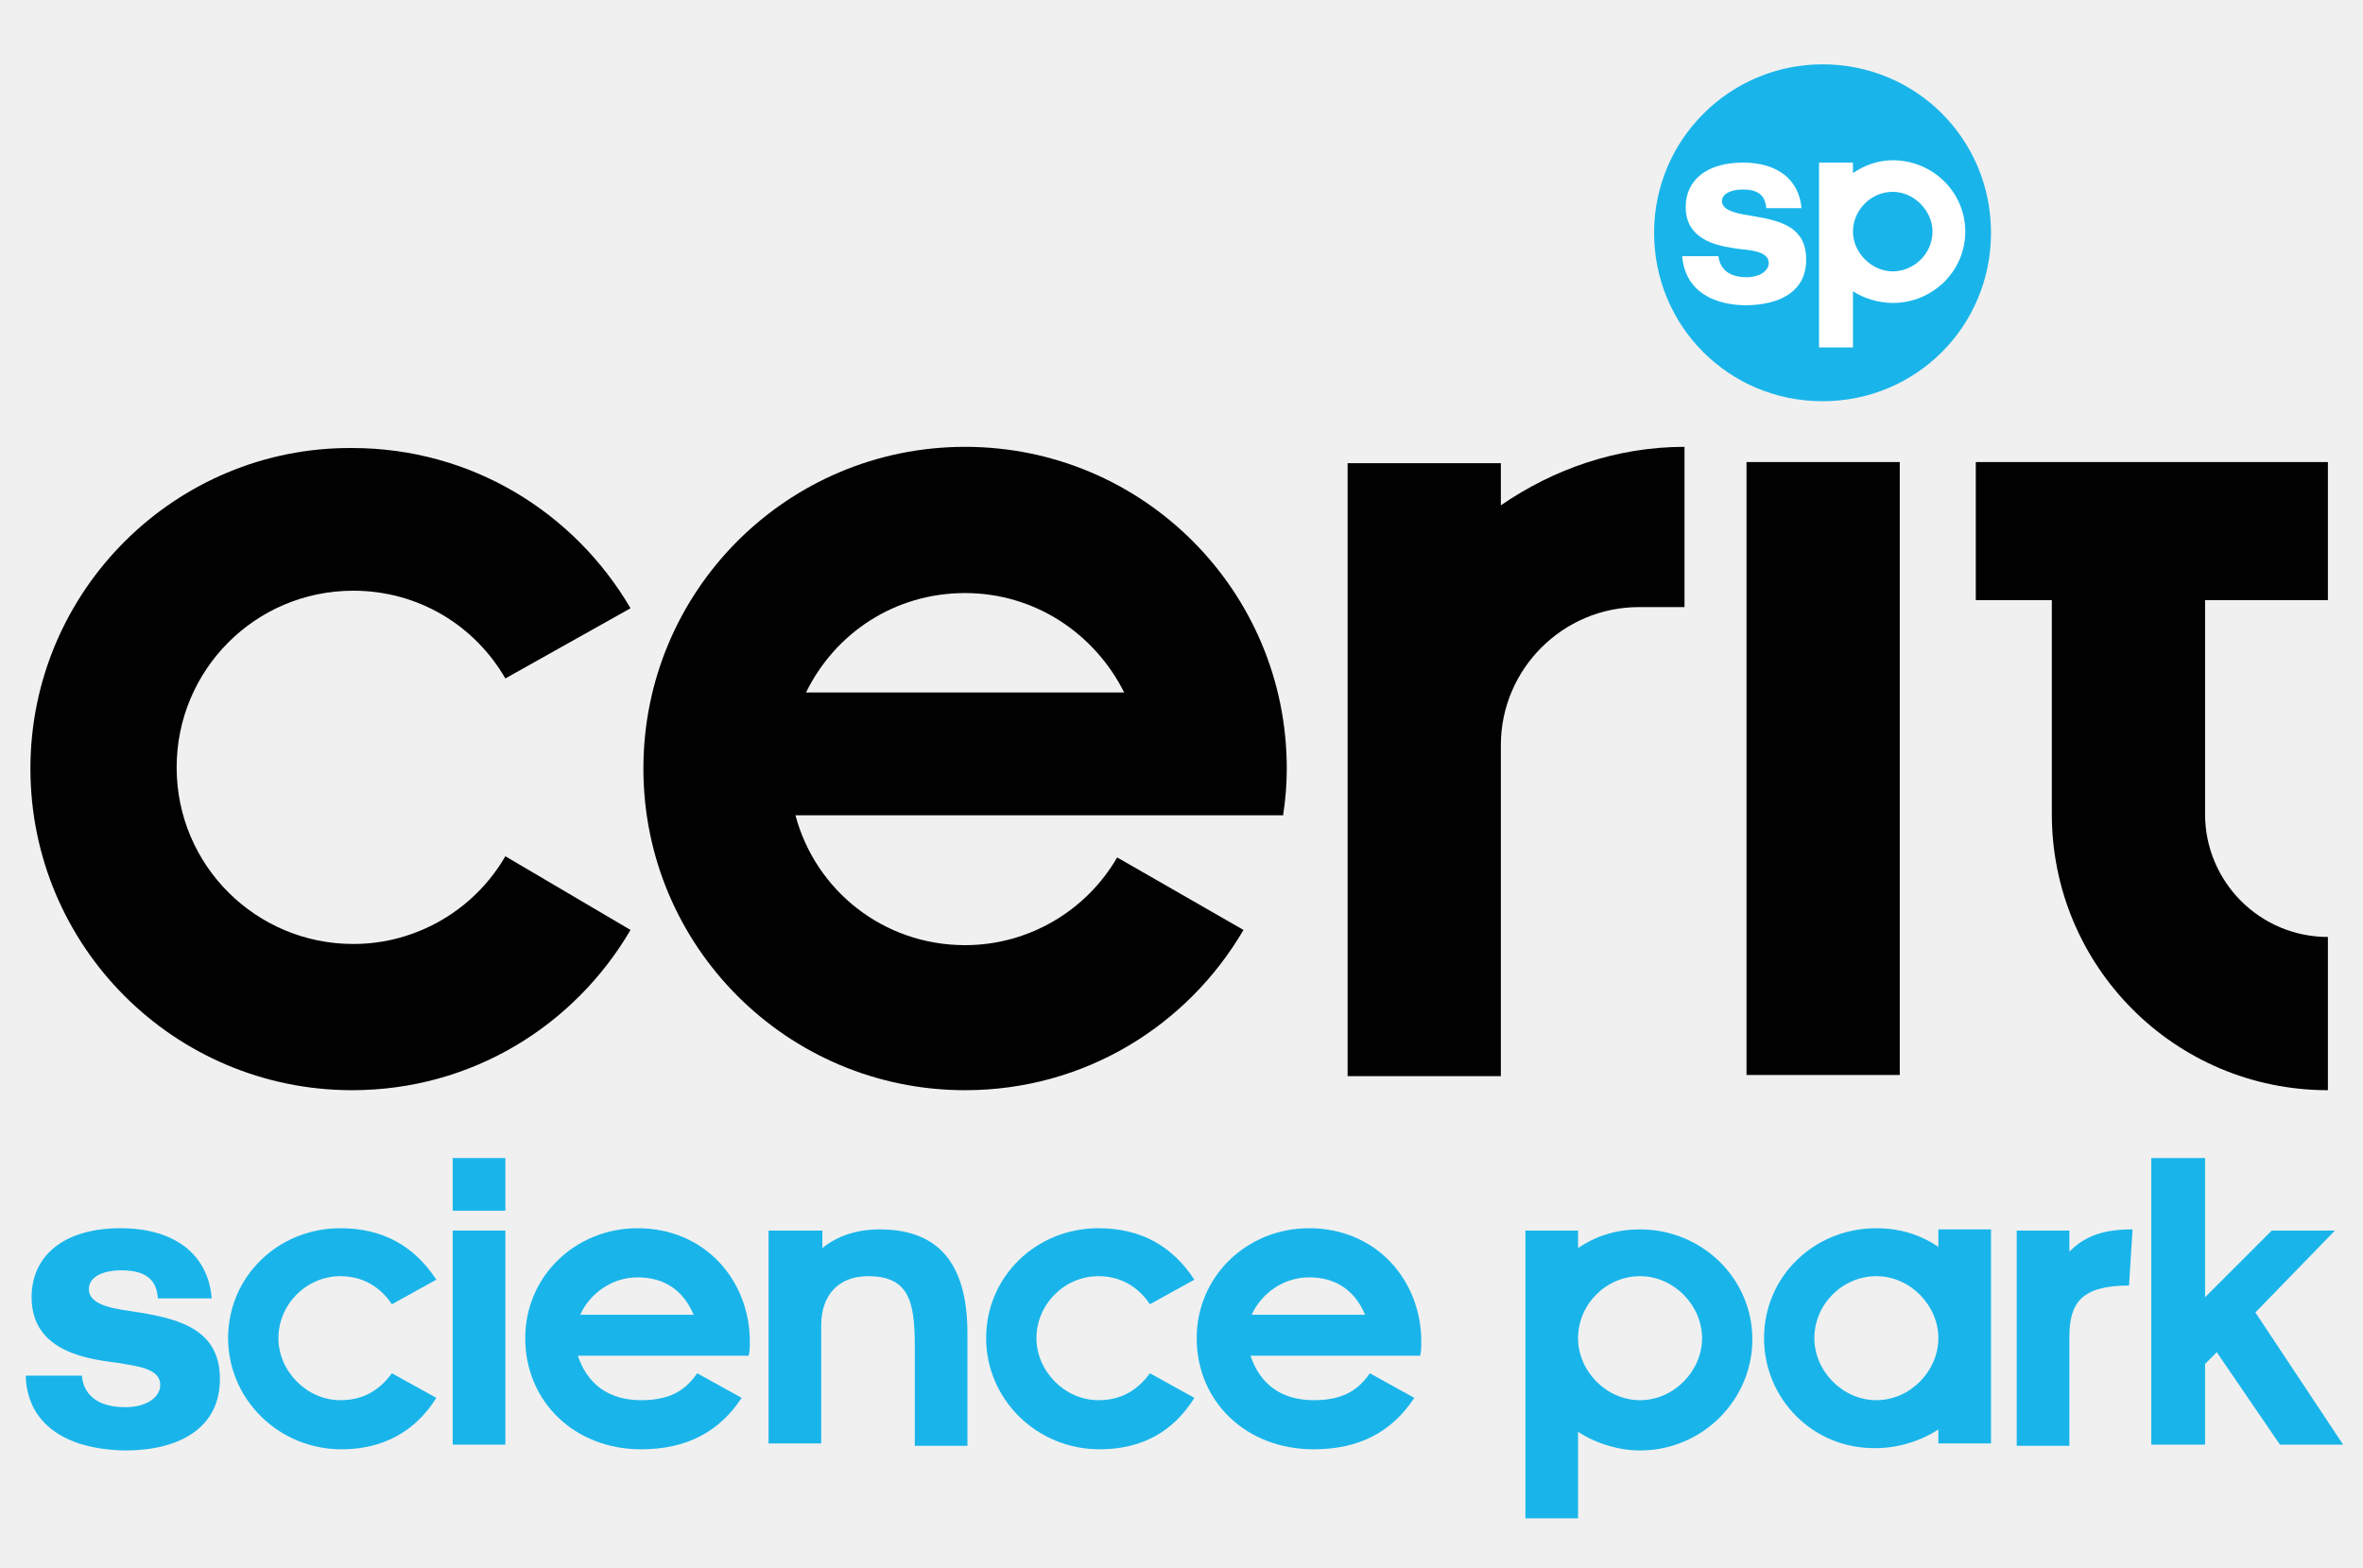
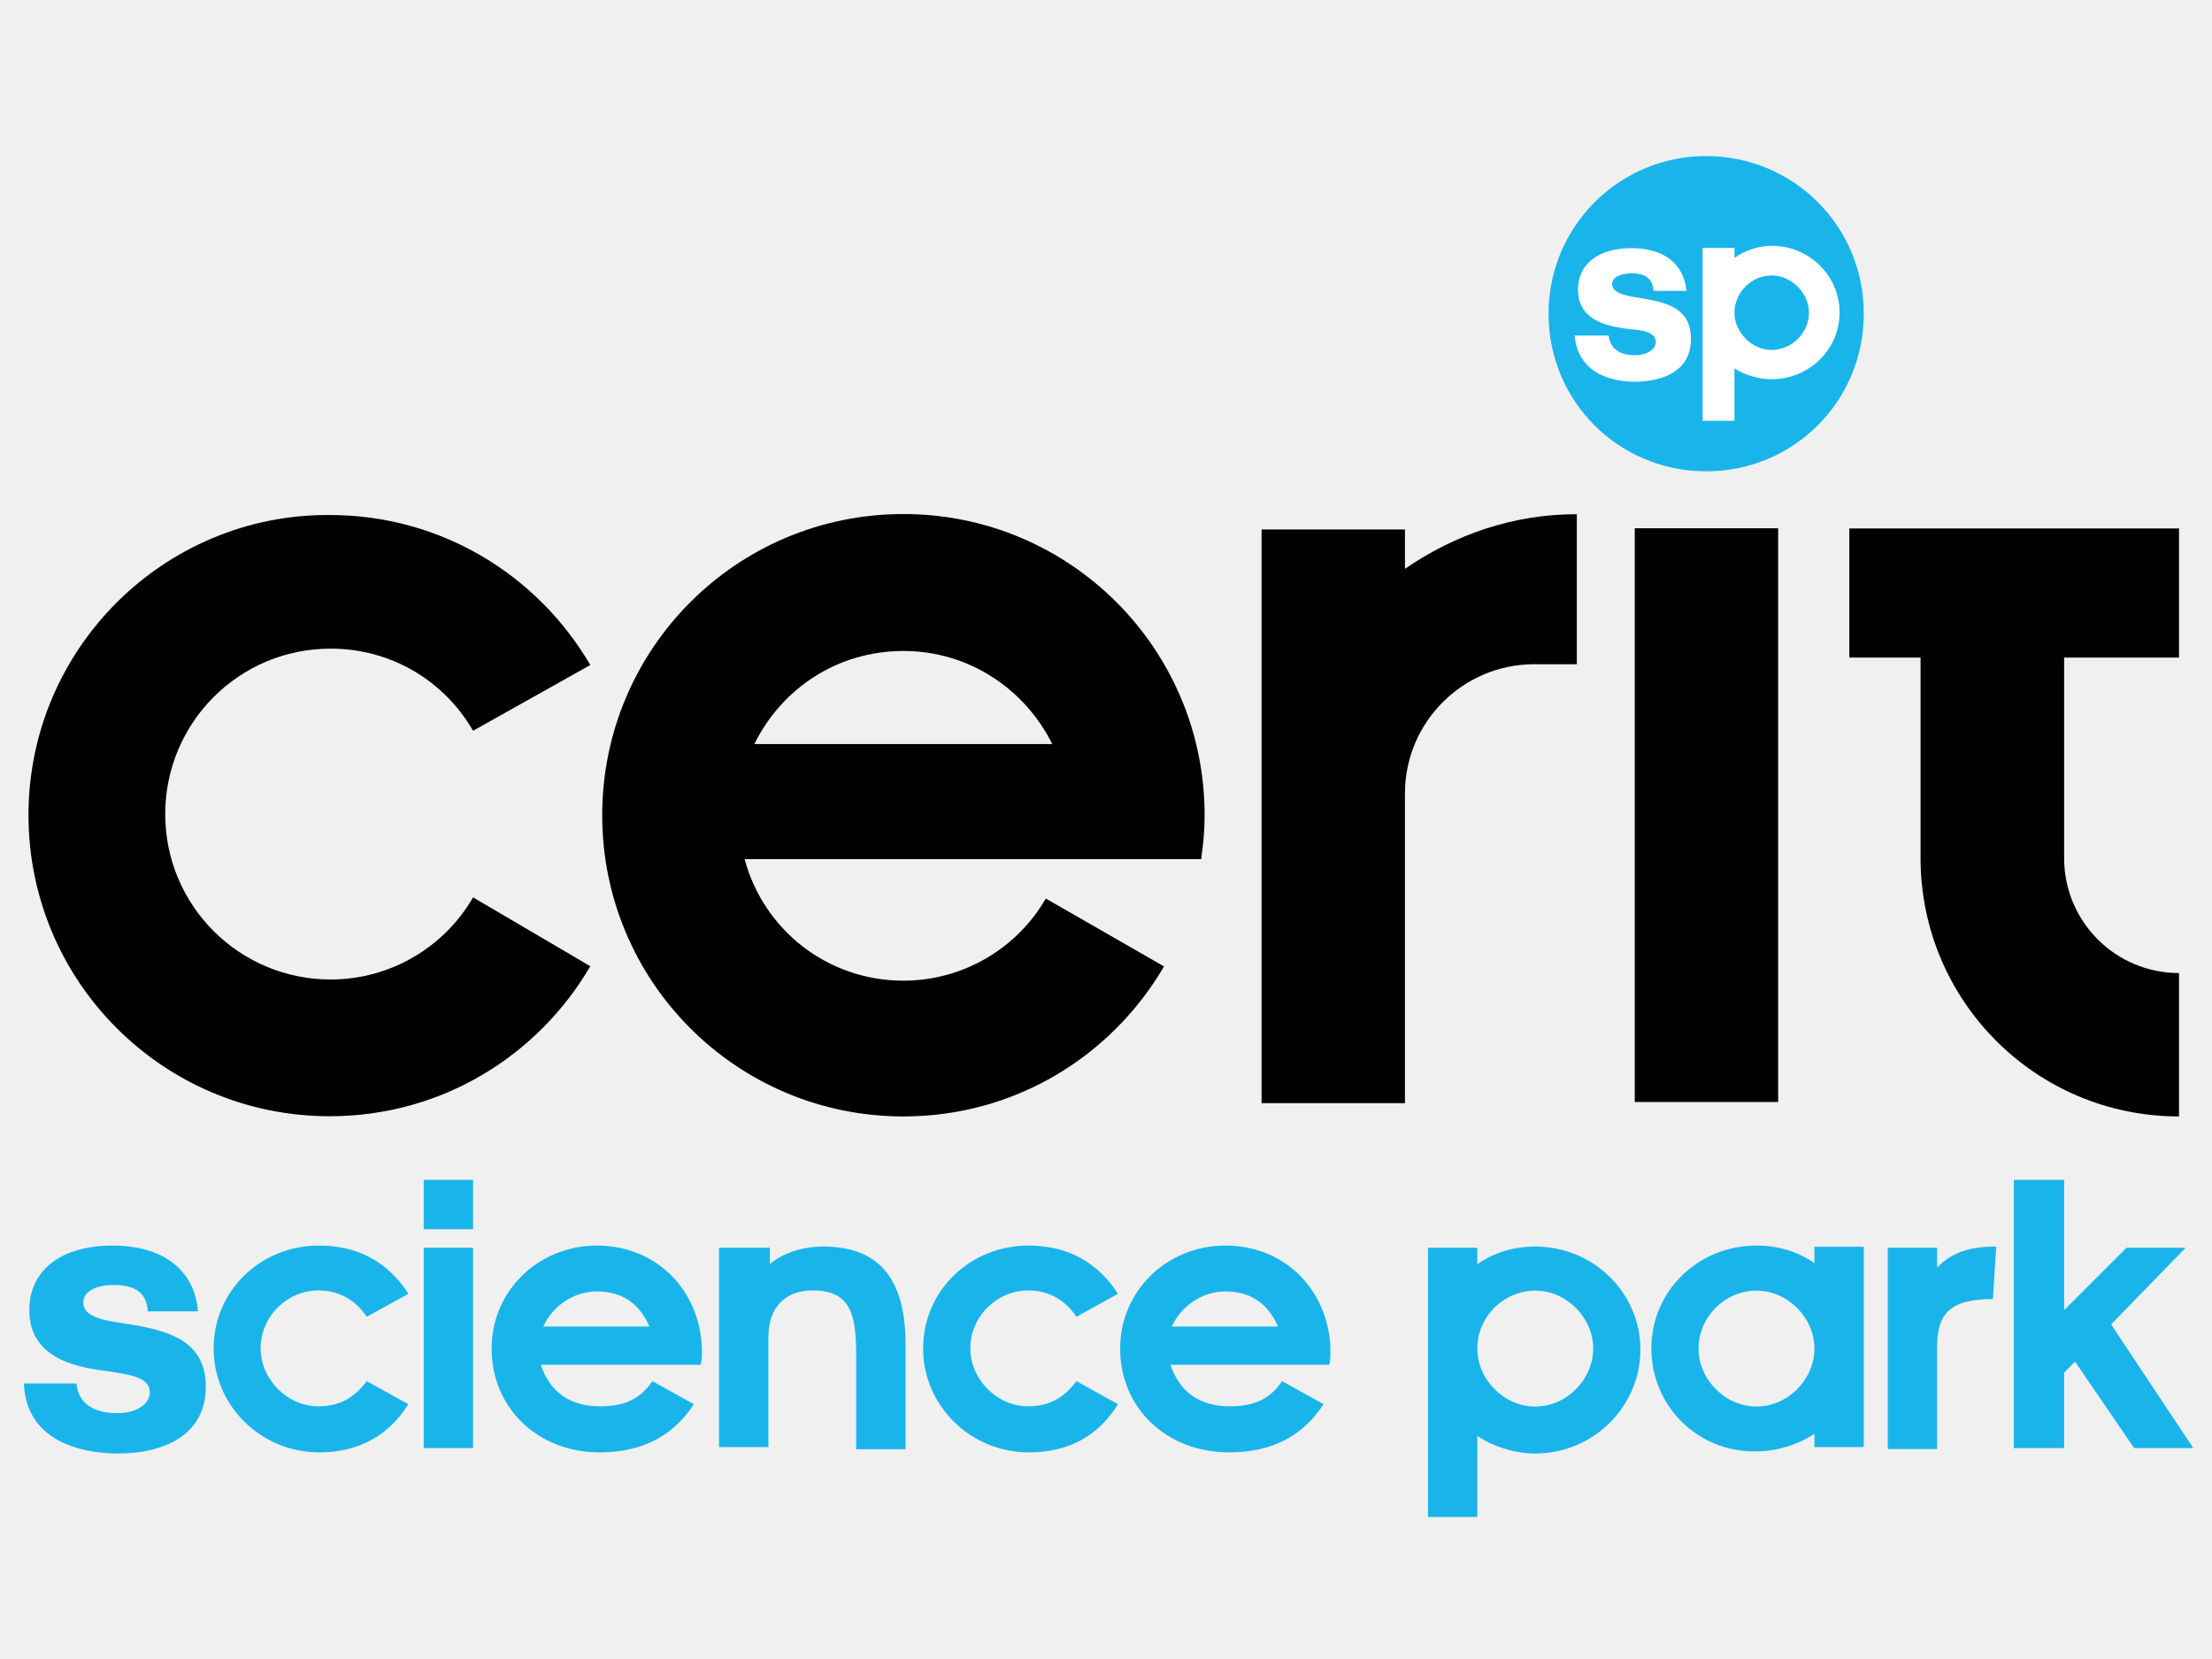
- <svg xmlns="http://www.w3.org/2000/svg" version="1.1" id="Vrstva_1" x="0px" y="0px" viewBox="0 0 202 134" enable-background="new 0 0 202 134" xml:space="preserve">
+ <svg xmlns="http://www.w3.org/2000/svg" version="1.1" id="Vrstva_1" x="0px" y="0px" viewBox="0 0 1133.9 850.4" enable-background="new 0 0 1133.9 850.4" xml:space="preserve">
  <g>
    <g>
-       <path fill="#010101" d="M43.2,73.2c-2.6,4.5-7.5,7.5-13,7.5c-8.3,0-15.1-6.7-15.1-15.1c0-8.3,6.7-15.1,15.1-15.1    c5.6,0,10.4,3,13,7.5L53.9,52c-4.8-8.2-13.6-13.7-23.8-13.7C15,38.2,2.6,50.5,2.6,65.7c0,15.2,12.3,27.5,27.5,27.5    c10.2,0,19-5.5,23.8-13.7L43.2,73.2z" />
-       <path fill="#010101" d="M199,51.3V39.5h-30.1v11.8h6.5v18.3c0,13,10.5,23.6,23.6,23.6V80.1c-5.8,0-10.5-4.7-10.5-10.5V51.3H199z" />
+       <path fill="#010101" d="M242.5,460c-14.6,25.3-42.1,42.1-73,42.1c-46.6,0-84.8-37.6-84.8-84.8c0-46.6,37.6-84.8,84.8-84.8    c31.4,0,58.4,16.8,73,42.1l60.1-33.7c-26.9-46-76.3-76.9-133.6-76.9c-84.8-0.6-154.4,68.5-154.4,153.8s69,154.4,154.4,154.4    c57.3,0,106.7-30.9,133.6-76.9L242.5,460z" />
+       <path fill="#010101" d="M1117,337.1v-66.2h-169v66.2h36.5v102.7c0,73,58.9,132.5,132.5,132.5v-73.5c-32.6,0-58.9-26.4-58.9-58.9    V337.1H1117z" />
    </g>
-     <rect x="149.3" y="39.5" fill="#010101" width="13.1" height="52.4" />
+     <rect x="838" y="270.8" fill="#010101" width="73.5" height="294.1" />
    <g>
-       <path fill="#010101" d="M109.7,69.6c0.2-1.3,0.3-2.6,0.3-3.9c0-15.2-12.3-27.5-27.5-27.5C67.3,38.2,55,50.5,55,65.7    c0,15.2,12.3,27.5,27.5,27.5c10.2,0,19-5.5,23.8-13.7l-10.8-6.2c-2.6,4.5-7.5,7.5-13,7.5c-7,0-12.8-4.7-14.5-11.1H109.7z     M82.5,50.7c6,0,11.1,3.5,13.6,8.5H68.9C71.4,54.1,76.5,50.7,82.5,50.7" />
-       <path fill="#010101" d="M128.3,43.2v-3.6h-13.1v52.4h13.1V63.7c0-6.5,5.3-11.8,11.8-11.8h3.9V38.2    C138.2,38.2,132.8,40.1,128.3,43.2" />
-       <path fill="#19B5EA" d="M170.2,19.9c0,8-6.4,14.4-14.4,14.4c-8,0-14.4-6.4-14.4-14.4c0-8,6.5-14.4,14.4-14.4    C163.8,5.5,170.2,11.9,170.2,19.9" />
-       <path fill="#19B5EA" d="M2.2,117.6h4.8c0.1,1.4,1.1,2.7,3.7,2.7c1.9,0,3-0.9,3-1.9c0-1.4-1.9-1.6-3.7-1.9    c-2.2-0.3-7.3-0.8-7.3-5.6c0-3.5,2.7-5.9,7.6-5.9c4.7,0,7.5,2.3,7.8,6h-4.6c-0.1-1.1-0.5-2.4-3.1-2.4c-1.7,0-2.8,0.6-2.8,1.6    c0,1.5,2.4,1.7,4.3,2c3.7,0.6,6.9,1.6,6.9,5.7c0,4.2-3.5,6.1-8.1,6.1C5.3,123.9,2.3,121.5,2.2,117.6" />
-       <path fill="#19B5EA" d="M19.5,114.4c0-5.3,4.3-9.4,9.6-9.4c3.6,0,6.3,1.5,8.2,4.4l-3.8,2.1c-1-1.5-2.5-2.4-4.4-2.4    c-2.9,0-5.3,2.4-5.3,5.3c0,2.8,2.4,5.3,5.3,5.3c1.9,0,3.3-0.8,4.4-2.3l3.8,2.1c-1.8,2.9-4.6,4.4-8.1,4.4    C23.8,123.9,19.5,119.6,19.5,114.4" />
+       <path fill="#010101" d="M615.8,439.8c1.1-7.3,1.7-14.6,1.7-21.9c0-85.3-69-154.4-154.4-154.4s-154.4,69-154.4,154.4    s69,154.4,154.4,154.4c57.3,0,106.7-30.9,133.6-76.9l-60.6-34.8c-14.6,25.3-42.1,42.1-73,42.1c-39.3,0-71.8-26.4-81.4-62.3h234.1    V439.8z M463.1,333.7c33.7,0,62.3,19.6,76.3,47.7H386.7C400.8,352.8,429.4,333.7,463.1,333.7" />
+       <path fill="#010101" d="M720.2,291.6v-20.2h-73.5v294.1h73.5V406.7c0-36.5,29.7-66.2,66.2-66.2h21.9v-76.9    C775.7,263.5,745.4,274.2,720.2,291.6" />
+       <path fill="#19B5EA" d="M955.4,160.8c0,44.9-35.9,80.8-80.8,80.8s-80.8-35.9-80.8-80.8S830.2,80,874.5,80    C919.4,80,955.4,115.9,955.4,160.8" />
+       <path fill="#19B5EA" d="M12.3,709.2h26.9c0.6,7.9,6.2,15.2,20.8,15.2c10.7,0,16.8-5.1,16.8-10.7c0-7.9-10.7-9-20.8-10.7    c-12.3-1.7-41-4.5-41-31.4c0-19.6,15.2-33.1,42.7-33.1c26.4,0,42.1,12.9,43.8,33.7H75.8c-0.6-6.2-2.8-13.5-17.4-13.5    c-9.5,0-15.7,3.4-15.7,9c0,8.4,13.5,9.5,24.1,11.2c20.8,3.4,38.7,9,38.7,32c0,23.6-19.6,34.2-45.5,34.2    C29.7,744.6,12.9,731.1,12.3,709.2" />
+       <path fill="#19B5EA" d="M109.5,691.3c0-29.7,24.1-52.8,53.9-52.8c20.2,0,35.4,8.4,46,24.7L188,675c-5.6-8.4-14-13.5-24.7-13.5    c-16.3,0-29.7,13.5-29.7,29.7c0,15.7,13.5,29.7,29.7,29.7c10.7,0,18.5-4.5,24.7-12.9l21.3,11.8c-10.1,16.3-25.8,24.7-45.5,24.7    C133.6,744.6,109.5,720.4,109.5,691.3" />
    </g>
-     <path fill="#19B5EA" d="M38.7,105.2h4.5v18.3h-4.5V105.2z M38.7,99h4.5v4.5h-4.5V99z" />
+     <path fill="#19B5EA" d="M217.2,639.6h25.3v102.7h-25.3V639.6z M217.2,604.8h25.3v25.3h-25.3V604.8z" />
    <g>
-       <path fill="#19B5EA" d="M59.3,112.4c-0.9-2.1-2.5-3.2-4.8-3.2c-2.2,0-4.1,1.4-4.9,3.2H59.3z M44.9,114.4c0-5.3,4.3-9.4,9.6-9.4    c5.8,0,9.6,4.5,9.6,9.7c0,0.4,0,0.8-0.1,1.2H49.4c0.8,2.4,2.6,3.8,5.4,3.8c2.3,0,3.7-0.7,4.8-2.3l3.8,2.1    c-1.9,2.9-4.7,4.4-8.6,4.4C49.1,123.9,44.9,119.8,44.9,114.4" />
-       <path fill="#19B5EA" d="M65.8,105.2h4.5v1.5c1.2-1,2.9-1.6,4.9-1.6c5.5,0,7.5,3.5,7.5,8.9v9.6h-4.5V115c0-3.9-0.6-5.9-4-5.9    c-2.5,0-4,1.6-4,4.2v10.1h-4.5V105.2z" />
-       <path fill="#19B5EA" d="M84.3,114.4c0-5.3,4.3-9.4,9.6-9.4c3.6,0,6.3,1.5,8.2,4.4l-3.8,2.1c-1-1.5-2.5-2.4-4.4-2.4    c-2.9,0-5.3,2.4-5.3,5.3c0,2.8,2.4,5.3,5.3,5.3c1.9,0,3.3-0.8,4.4-2.3l3.8,2.1c-1.8,2.9-4.5,4.4-8.1,4.4    C88.6,123.9,84.3,119.6,84.3,114.4" />
-       <path fill="#19B5EA" d="M116.7,112.4c-0.9-2.1-2.5-3.2-4.8-3.2c-2.2,0-4.1,1.4-4.9,3.2H116.7z M102.3,114.4c0-5.3,4.3-9.4,9.6-9.4    c5.8,0,9.6,4.5,9.6,9.7c0,0.4,0,0.8-0.1,1.2h-14.5c0.8,2.4,2.6,3.8,5.4,3.8c2.3,0,3.7-0.7,4.8-2.3l3.8,2.1    c-1.9,2.9-4.7,4.4-8.6,4.4C106.5,123.9,102.3,119.8,102.3,114.4" />
-       <path fill="#19B5EA" d="M145.5,114.4c0-2.8-2.4-5.3-5.3-5.3s-5.3,2.4-5.3,5.3c0,2.8,2.4,5.3,5.3,5.3S145.5,117.2,145.5,114.4     M130.4,105.2h4.5v1.5c1.6-1.1,3.4-1.6,5.3-1.6c5.3,0,9.6,4.2,9.6,9.4c0,5.2-4.3,9.5-9.6,9.5c-1.8,0-3.8-0.6-5.3-1.6v7.4h-4.5    V105.2z" />
-       <path fill="#19B5EA" d="M165.7,114.4c0-2.8-2.4-5.3-5.3-5.3c-2.9,0-5.3,2.4-5.3,5.3c0,2.8,2.4,5.3,5.3,5.3    C163.3,119.7,165.7,117.2,165.7,114.4 M150.8,114.4c0-5.3,4.3-9.4,9.6-9.4c1.9,0,3.7,0.5,5.3,1.6v-1.5h4.5v18.3h-4.5v-1.2    c-1.5,1-3.5,1.6-5.3,1.6C155,123.9,150.8,119.6,150.8,114.4" />
-       <path fill="#19B5EA" d="M172.4,105.2h4.5v1.8c1.4-1.4,3-1.9,5.4-1.9l-0.3,4.8c-4.1,0-5.1,1.5-5.1,4.4v9.3h-4.5V105.2z" />
+       <path fill="#19B5EA" d="M332.9,680c-5.1-11.8-14-18-26.9-18c-12.3,0-23,7.9-27.5,18H332.9z M252,691.3c0-29.7,24.1-52.8,53.9-52.8    c32.6,0,53.9,25.3,53.9,54.4c0,2.2,0,4.5-0.6,6.7h-82c4.5,13.5,14.6,21.3,30.3,21.3c12.9,0,20.8-3.9,26.9-12.9l21.3,11.8    c-10.7,16.3-26.4,24.7-48.3,24.7C275.6,744.6,252,721.6,252,691.3" />
+       <path fill="#19B5EA" d="M369.3,639.6h25.3v8.4c6.7-5.6,16.3-9,27.5-9c30.9,0,42.1,19.6,42.1,50v53.9h-25.3v-48.3    c0-21.9-3.4-33.1-22.5-33.1c-14,0-22.5,9-22.5,23.6v56.7h-25.3V639.6H369.3z" />
+       <path fill="#19B5EA" d="M473.2,691.3c0-29.7,24.1-52.8,53.9-52.8c20.2,0,35.4,8.4,46,24.7L551.8,675c-5.6-8.4-14-13.5-24.7-13.5    c-16.3,0-29.7,13.5-29.7,29.7c0,15.7,13.5,29.7,29.7,29.7c10.7,0,18.5-4.5,24.7-12.9l21.3,11.8c-10.1,16.3-25.3,24.7-45.5,24.7    C497.3,744.6,473.2,720.4,473.2,691.3" />
+       <path fill="#19B5EA" d="M655.1,680c-5.1-11.8-14-18-26.9-18c-12.3,0-23,7.9-27.5,18H655.1z M574.2,691.3    c0-29.7,24.1-52.8,53.9-52.8c32.6,0,53.9,25.3,53.9,54.4c0,2.2,0,4.5-0.6,6.7H600c4.5,13.5,14.6,21.3,30.3,21.3    c12.9,0,20.8-3.9,26.9-12.9l21.3,11.8c-10.7,16.3-26.4,24.7-48.3,24.7C597.8,744.6,574.2,721.6,574.2,691.3" />
+       <path fill="#19B5EA" d="M816.7,691.3c0-15.7-13.5-29.7-29.7-29.7c-16.3,0-29.7,13.5-29.7,29.7c0,15.7,13.5,29.7,29.7,29.7    C803.2,721,816.7,707,816.7,691.3 M732,639.6h25.3v8.4c9-6.2,19.1-9,29.7-9c29.7,0,53.9,23.6,53.9,52.8    c0,29.2-24.1,53.3-53.9,53.3c-10.1,0-21.3-3.4-29.7-9v41.5H732V639.6z" />
+       <path fill="#19B5EA" d="M930.1,691.3c0-15.7-13.5-29.7-29.7-29.7s-29.7,13.5-29.7,29.7c0,15.7,13.5,29.7,29.7,29.7    C916.6,721,930.1,707,930.1,691.3 M846.5,691.3c0-29.7,24.1-52.8,53.9-52.8c10.7,0,20.8,2.8,29.7,9v-8.4h25.3v102.7h-25.3V735    c-8.4,5.6-19.6,9-29.7,9C870,744.6,846.5,720.4,846.5,691.3" />
+       <path fill="#19B5EA" d="M967.7,639.6H993v10.1c7.9-7.9,16.8-10.7,30.3-10.7l-1.7,26.9c-23,0-28.6,8.4-28.6,24.7v52.2h-25.3    L967.7,639.6L967.7,639.6z" />
    </g>
-     <polygon fill="#19B5EA" points="183.9,99 188.5,99 188.5,110.9 194.2,105.2 199.6,105.2 192.8,112.2 200.3,123.5 194.9,123.5    189.5,115.6 188.5,116.6 188.5,123.5 183.9,123.5  " />
+     <polygon fill="#19B5EA" points="1032.3,604.8 1058.1,604.8 1058.1,671.6 1090.1,639.6 1120.4,639.6 1082.2,678.9 1124.3,742.3    1094,742.3 1063.7,698 1058.1,703.6 1058.1,742.3 1032.3,742.3  " />
    <g>
-       <path fill="#FFFFFF" d="M143.8,21.9h3.1c0.1,0.9,0.7,1.8,2.4,1.8c1.2,0,1.9-0.6,1.9-1.2c0-0.9-1.2-1.1-2.4-1.2    c-1.4-0.2-4.7-0.5-4.7-3.6c0-2.3,1.8-3.8,4.9-3.8c3,0,4.8,1.5,5,3.9h-3c-0.1-0.7-0.3-1.6-2-1.6c-1.1,0-1.8,0.4-1.8,1    c0,0.9,1.6,1.1,2.8,1.3c2.4,0.4,4.4,1,4.4,3.7c0,2.7-2.2,3.9-5.3,3.9C145.8,26,144,24.4,143.8,21.9" />
-       <path fill="#FFFFFF" d="M165.2,19.8c0-1.8-1.6-3.4-3.4-3.4c-1.9,0-3.4,1.6-3.4,3.4c0,1.8,1.6,3.4,3.4,3.4    C163.6,23.2,165.2,21.7,165.2,19.8 M155.5,13.9h2.9v0.9c1-0.7,2.2-1.1,3.4-1.1c3.4,0,6.2,2.7,6.2,6.1c0,3.4-2.8,6.1-6.2,6.1    c-1.2,0-2.5-0.4-3.4-1v4.8h-2.9V13.9z" />
+       <path fill="#FFFFFF" d="M807.2,172h17.4c0.6,5.1,3.9,10.1,13.5,10.1c6.7,0,10.7-3.4,10.7-6.7c0-5.1-6.7-6.2-13.5-6.7    c-7.9-1.1-26.4-2.8-26.4-20.2c0-12.9,10.1-21.3,27.5-21.3c16.8,0,26.9,8.4,28.1,21.9h-16.8c-0.6-3.9-1.7-9-11.2-9    c-6.2,0-10.1,2.2-10.1,5.6c0,5.1,9,6.2,15.7,7.3c13.5,2.2,24.7,5.6,24.7,20.8s-12.3,21.9-29.7,21.9    C818.4,195.1,808.3,186.1,807.2,172" />
+       <path fill="#FFFFFF" d="M927.3,160.3c0-10.1-9-19.1-19.1-19.1c-10.7,0-19.1,9-19.1,19.1s9,19.1,19.1,19.1    C918.3,179.3,927.3,170.9,927.3,160.3 M872.8,127.1h16.3v5.1c5.6-3.9,12.3-6.2,19.1-6.2c19.1,0,34.8,15.2,34.8,34.2    s-15.7,34.2-34.8,34.2c-6.7,0-14-2.2-19.1-5.6v26.9h-16.3V127.1z" />
    </g>
  </g>
-   <g>
- </g>
-   <g>
- </g>
-   <g>
- </g>
-   <g>
- </g>
-   <g>
- </g>
-   <g>
- </g>
+   <rect fill="none" width="1133.9" height="850.4" />
</svg>
